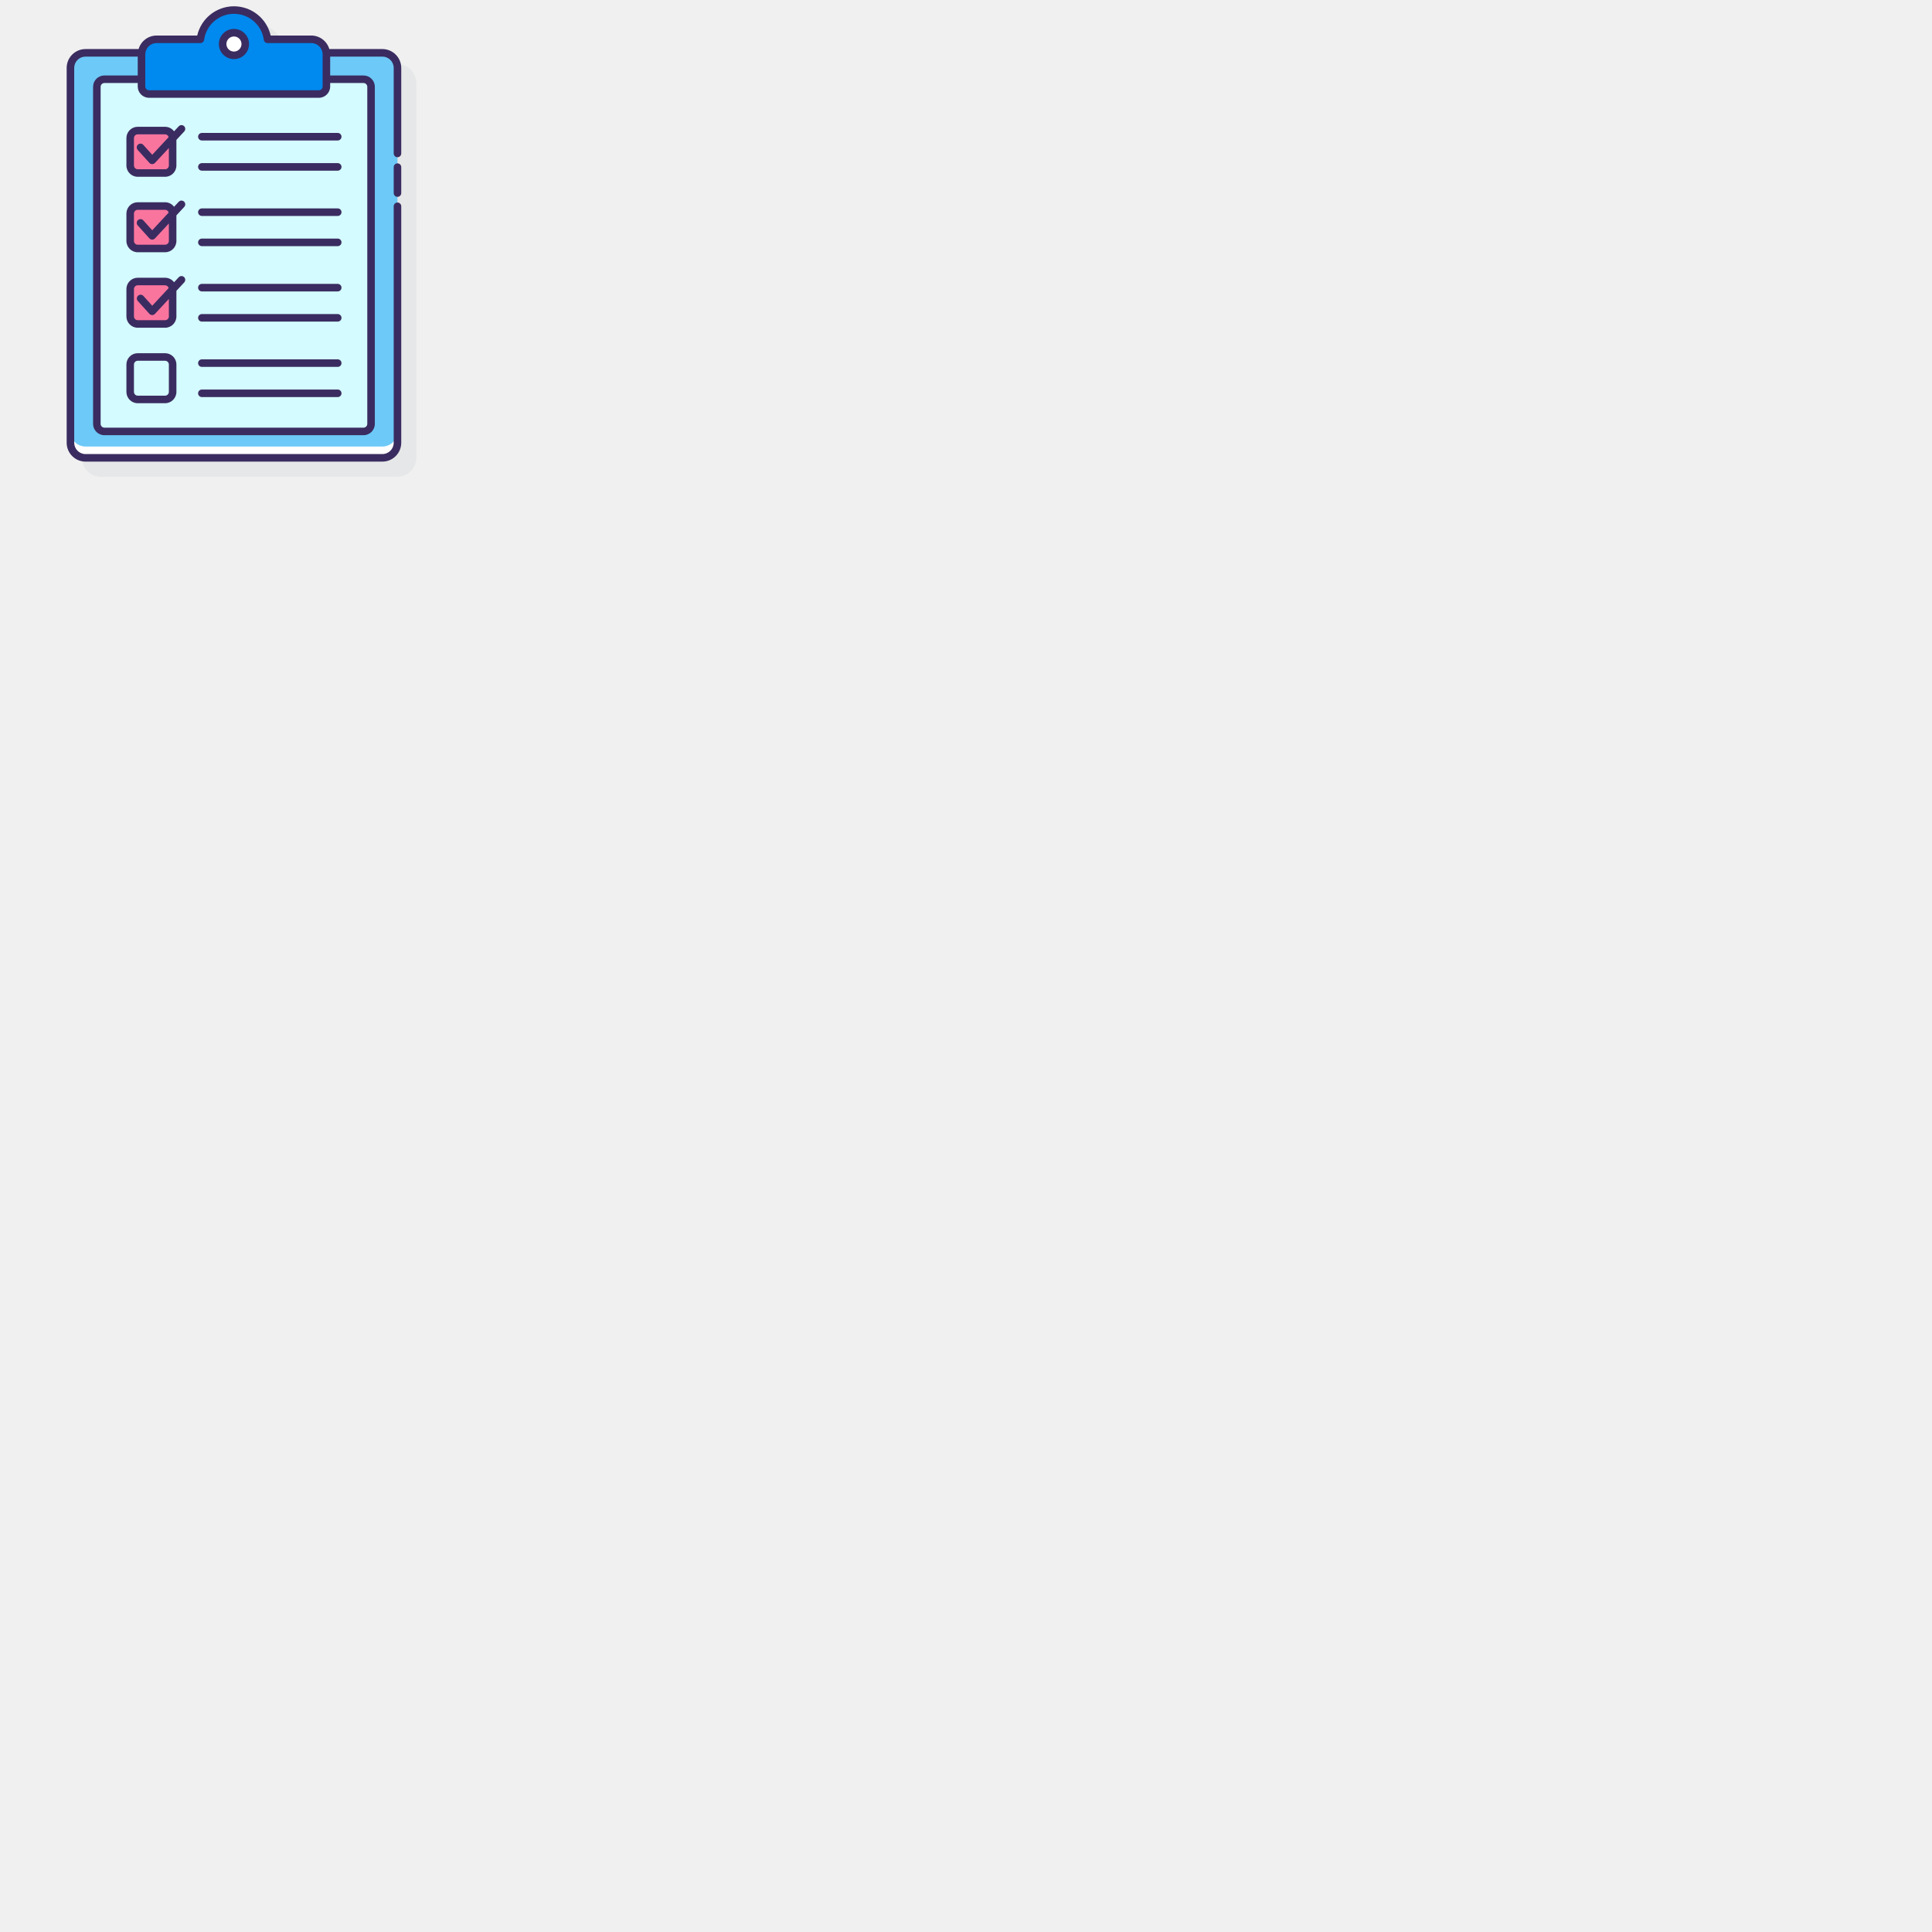
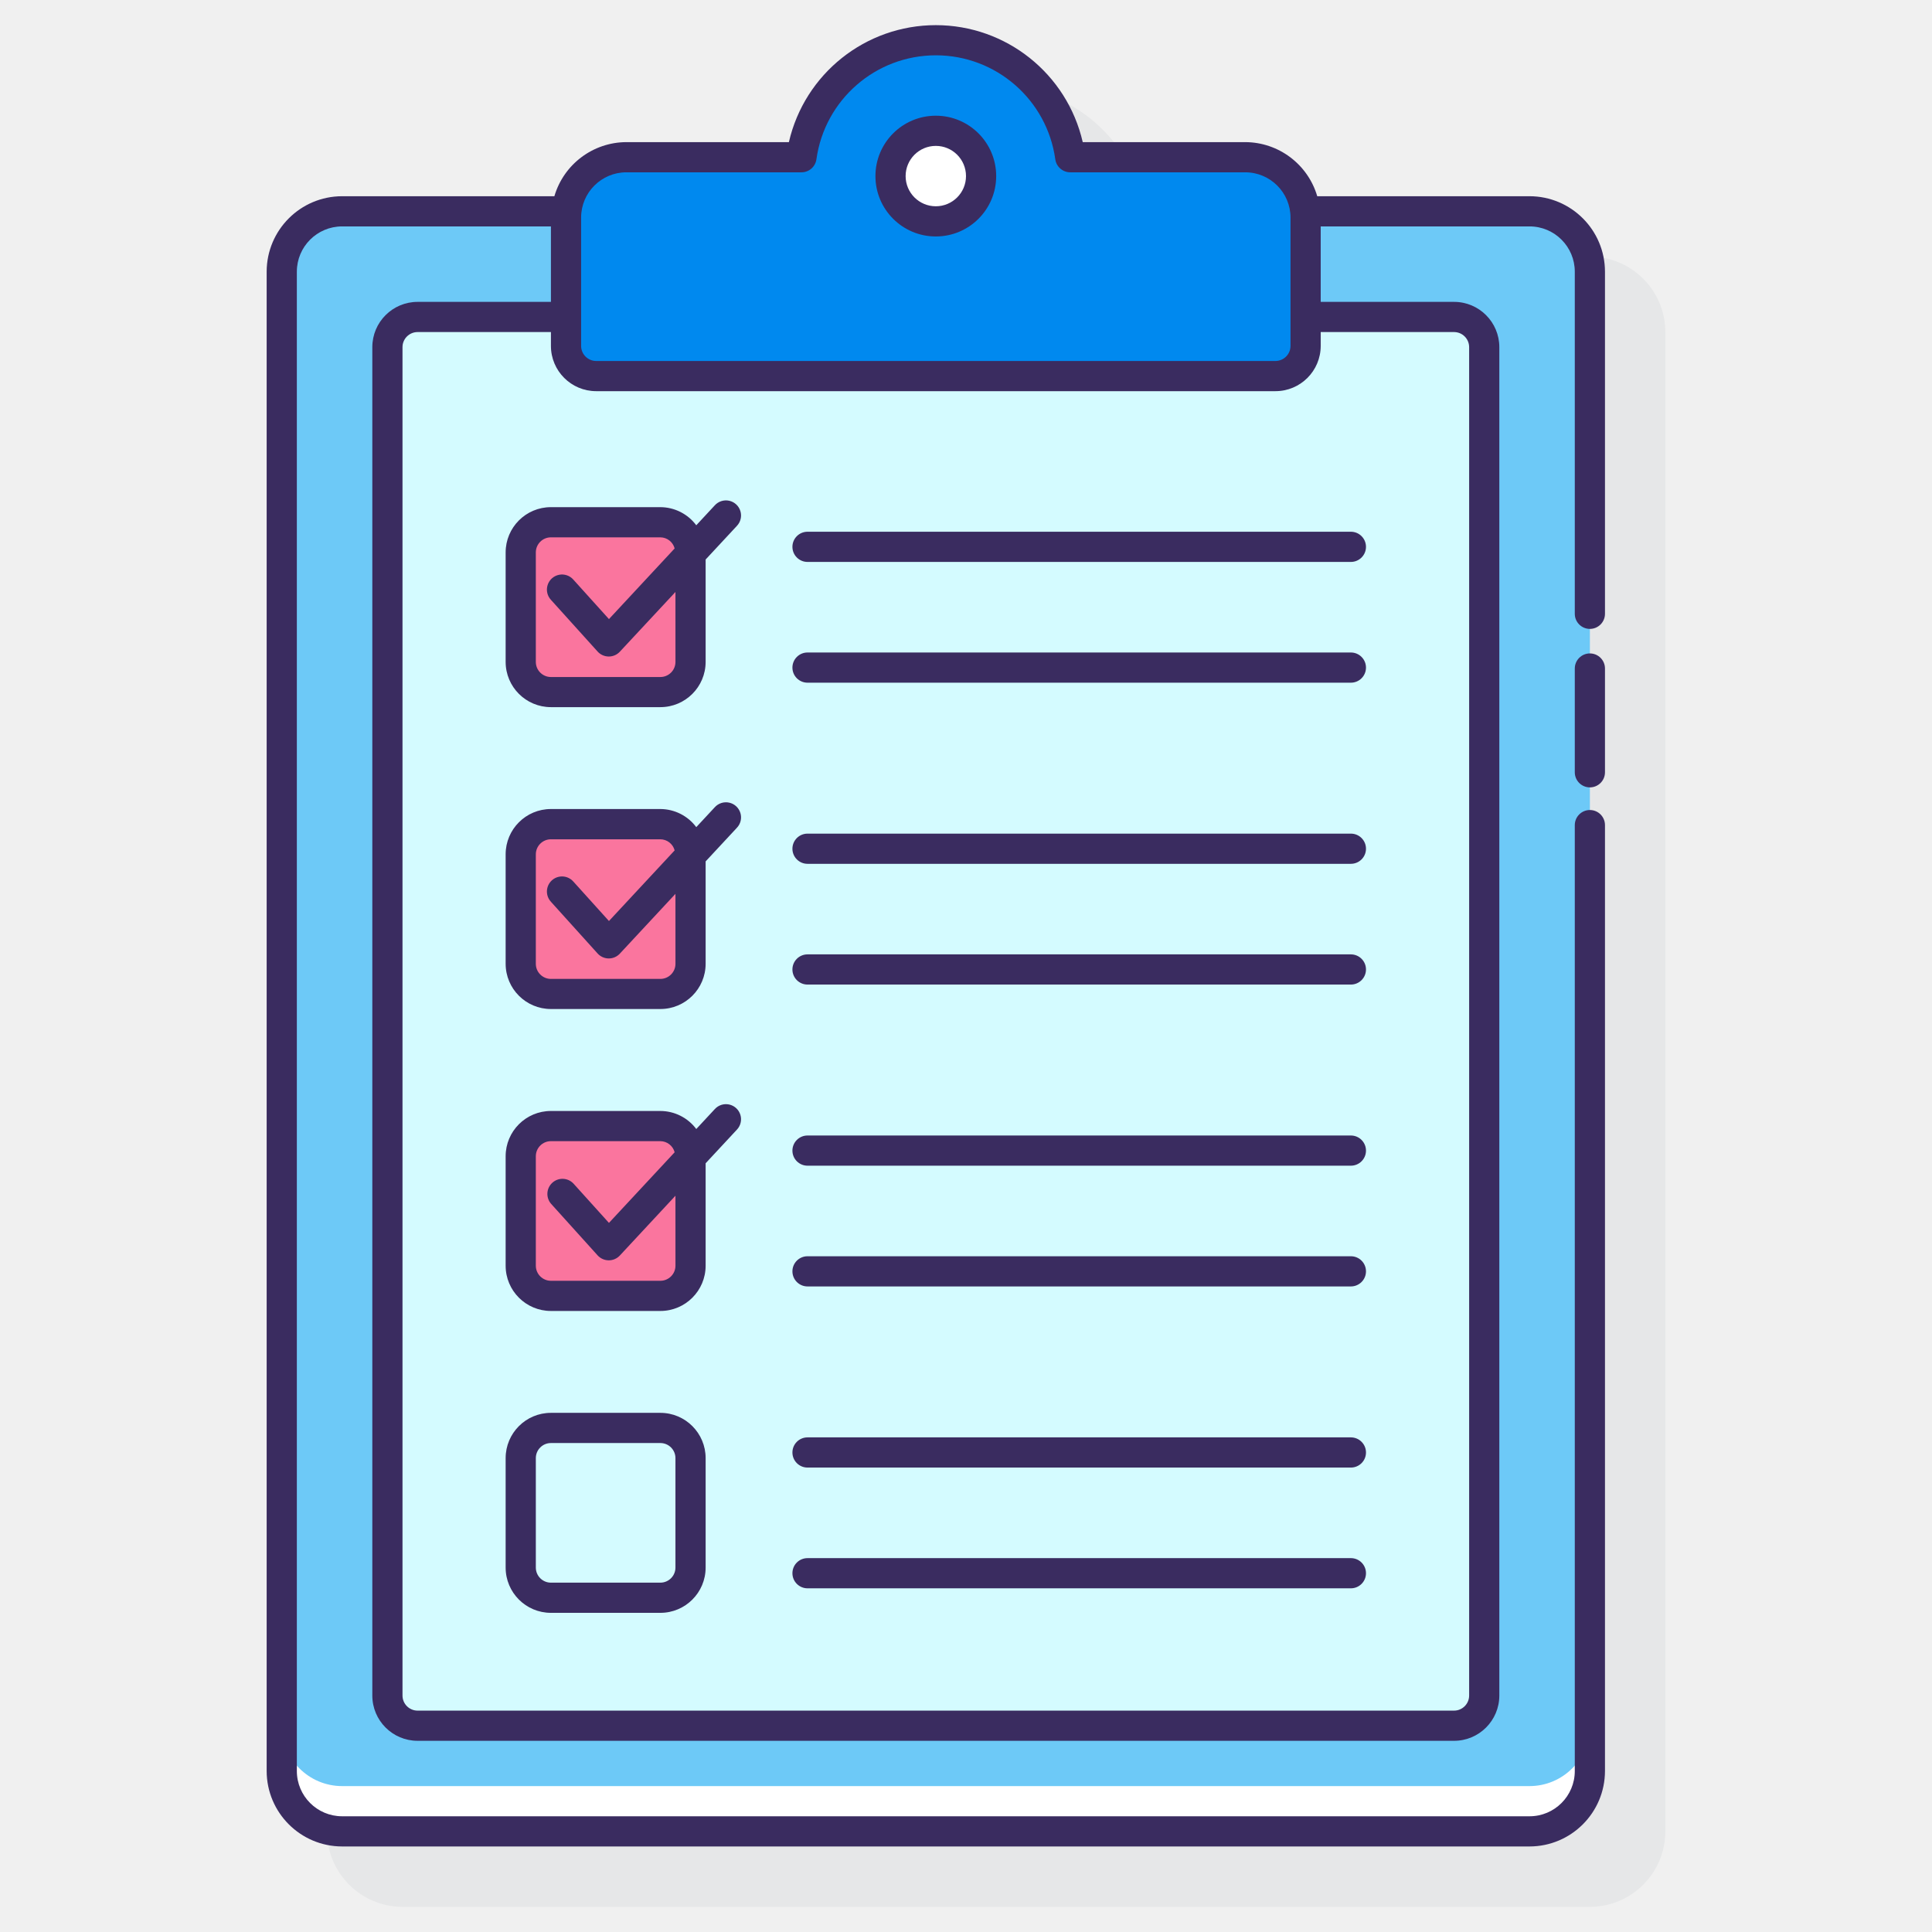
- <svg xmlns="http://www.w3.org/2000/svg" height="512" viewBox="0 0 512 512" width="512">
+ <svg xmlns="http://www.w3.org/2000/svg" height="512" viewBox="0 0 128 128" width="512">
  <path d="m105.333 17h-14.062a4.992 4.992 0 0 0 -4.771-3.583h-10.766a9.988 9.988 0 0 0 -19.468 0h-10.766a4.99 4.99 0 0 0 -4.77 3.583h-14.063a5.006 5.006 0 0 0 -5 5v99.334a5.006 5.006 0 0 0 5 5h78.666a5.006 5.006 0 0 0 5-5v-99.334a5.006 5.006 0 0 0 -5-5z" fill="#e6e7e8" />
  <rect fill="#6dc9f7" height="107.333" rx="4" width="86.667" x="18.667" y="14" />
  <path d="m101.333 118.333h-78.666a4 4 0 0 1 -4-4v3a4 4 0 0 0 4 4h78.666a4 4 0 0 0 4-4v-3a4 4 0 0 1 -4 4z" fill="#fff" />
  <rect fill="#d4fbff" height="93.333" rx="2" width="72.667" x="25.667" y="21" />
  <path d="m70.9 10.417a8.989 8.989 0 0 0 -17.806 0h-11.594a4 4 0 0 0 -4 4v8.5a2 2 0 0 0 2 2h45a2 2 0 0 0 2-2v-8.5a4 4 0 0 0 -4-4z" fill="#0089ef" />
  <circle cx="62" cy="11.667" fill="#fff" r="3" />
  <rect fill="#fa759e" height="11.25" rx="2" width="11.25" x="34.5" y="34.604" />
  <rect fill="#fa759e" height="11.25" rx="2" width="11.25" x="34.5" y="54.604" />
  <rect fill="#fa759e" height="11.25" rx="2" width="11.25" x="34.5" y="74.604" />
  <g fill="#3a2c60">
    <path d="m101.334 13h-14.063a4.992 4.992 0 0 0 -4.771-3.584h-10.766a9.988 9.988 0 0 0 -19.468 0h-10.766a4.991 4.991 0 0 0 -4.771 3.584h-14.062a5.006 5.006 0 0 0 -5 5v99.333a5.006 5.006 0 0 0 5 5h78.667a5.006 5.006 0 0 0 5-5v-62.667a1 1 0 0 0 -2 0v62.667a3 3 0 0 1 -3 3h-78.667a3 3 0 0 1 -3-3v-99.333a3 3 0 0 1 3-3h13.833v5h-8.833a3 3 0 0 0 -3 3v89.333a3 3 0 0 0 3 3h68.667a3 3 0 0 0 3-3v-89.333a3 3 0 0 0 -3-3h-8.834v-5h13.834a3 3 0 0 1 3 3v22.666a1 1 0 0 0 2 0v-22.666a5.006 5.006 0 0 0 -5-5zm-62.834 1.416a3 3 0 0 1 3-3h11.6a1 1 0 0 0 .99-.862 7.989 7.989 0 0 1 15.826 0 1 1 0 0 0 .99.862h11.594a3 3 0 0 1 3 3v8.5a1 1 0 0 1 -1 1h-45a1 1 0 0 1 -1-1zm57.834 7.584a1 1 0 0 1 1 1v89.333a1 1 0 0 1 -1 1h-68.667a1 1 0 0 1 -1-1v-89.333a1 1 0 0 1 1-1h8.833v.916a3 3 0 0 0 3 3h45a3 3 0 0 0 3-3v-.916z" />
    <path d="m105.334 43.291a1 1 0 0 0 -1 1v6.875a1 1 0 0 0 2 0v-6.875a1 1 0 0 0 -1-1z" />
    <path d="m62 15.666a4 4 0 1 0 -4-4 4 4 0 0 0 4 4zm0-6a2 2 0 1 1 -2 2 2 2 0 0 1 2-2z" />
    <path d="m52.5 36.229a1 1 0 0 0 1 1h36a1 1 0 0 0 0-2h-36a1 1 0 0 0 -1 1z" />
    <path d="m89.5 43.23h-36a1 1 0 0 0 0 2h36a1 1 0 0 0 0-2z" />
    <path d="m47.351 33.486-1.221 1.314a2.983 2.983 0 0 0 -2.38-1.2h-7.25a3 3 0 0 0 -3 3v7.25a3 3 0 0 0 3 3h7.25a3 3 0 0 0 3-3v-6.781l2.066-2.222a1 1 0 1 0 -1.465-1.361zm-2.6 10.368a1 1 0 0 1 -1 1h-7.251a1 1 0 0 1 -1-1v-7.254a1 1 0 0 1 1-1h7.25a.988.988 0 0 1 .947.736l-4.352 4.68-2.353-2.607a1 1 0 1 0 -1.484 1.34l3.084 3.417a1 1 0 0 0 .734.33h.008a1 1 0 0 0 .732-.319l3.684-3.957z" />
    <path d="m89.5 55.23h-36a1 1 0 0 0 0 2h36a1 1 0 0 0 0-2z" />
    <path d="m89.5 63.23h-36a1 1 0 0 0 0 2h36a1 1 0 0 0 0-2z" />
    <path d="m47.351 53.487-1.221 1.313a2.983 2.983 0 0 0 -2.38-1.2h-7.25a3 3 0 0 0 -3 3v7.25a3 3 0 0 0 3 3h7.25a3 3 0 0 0 3-3v-6.78l2.066-2.222a1 1 0 1 0 -1.465-1.361zm-2.6 10.368a1 1 0 0 1 -1 1h-7.251a1 1 0 0 1 -1-1v-7.25a1 1 0 0 1 1-1h7.25a.988.988 0 0 1 .947.736l-4.352 4.679-2.353-2.607a1 1 0 1 0 -1.484 1.34l3.084 3.417a1 1 0 0 0 .734.33h.008a1 1 0 0 0 .732-.319l3.684-3.961z" />
    <path d="m89.5 75.23h-36a1 1 0 0 0 0 2h36a1 1 0 0 0 0-2z" />
    <path d="m89.5 83.23h-36a1 1 0 0 0 0 2h36a1 1 0 0 0 0-2z" />
    <path d="m47.351 73.487-1.221 1.313a2.983 2.983 0 0 0 -2.38-1.195h-7.25a3 3 0 0 0 -3 3v7.25a3 3 0 0 0 3 3h7.25a3 3 0 0 0 3-3v-6.785l2.066-2.222a1 1 0 1 0 -1.465-1.361zm-2.6 10.368a1 1 0 0 1 -1 1h-7.251a1 1 0 0 1 -1-1v-7.25a1 1 0 0 1 1-1h7.25a.988.988 0 0 1 .947.736l-4.352 4.679-2.353-2.607a1 1 0 0 0 -1.484 1.34l3.084 3.417a1 1 0 0 0 .734.33h.008a1 1 0 0 0 .732-.319l3.684-3.961z" />
    <path d="m43.75 93.605h-7.25a3 3 0 0 0 -3 3v7.25a3 3 0 0 0 3 3h7.25a3 3 0 0 0 3-3v-7.25a3 3 0 0 0 -3-3zm1 10.25a1 1 0 0 1 -1 1h-7.25a1 1 0 0 1 -1-1v-7.25a1 1 0 0 1 1-1h7.25a1 1 0 0 1 1 1z" />
    <path d="m89.5 95.23h-36a1 1 0 0 0 0 2h36a1 1 0 0 0 0-2z" />
    <path d="m89.5 103.23h-36a1 1 0 0 0 0 2h36a1 1 0 0 0 0-2z" />
  </g>
</svg>
